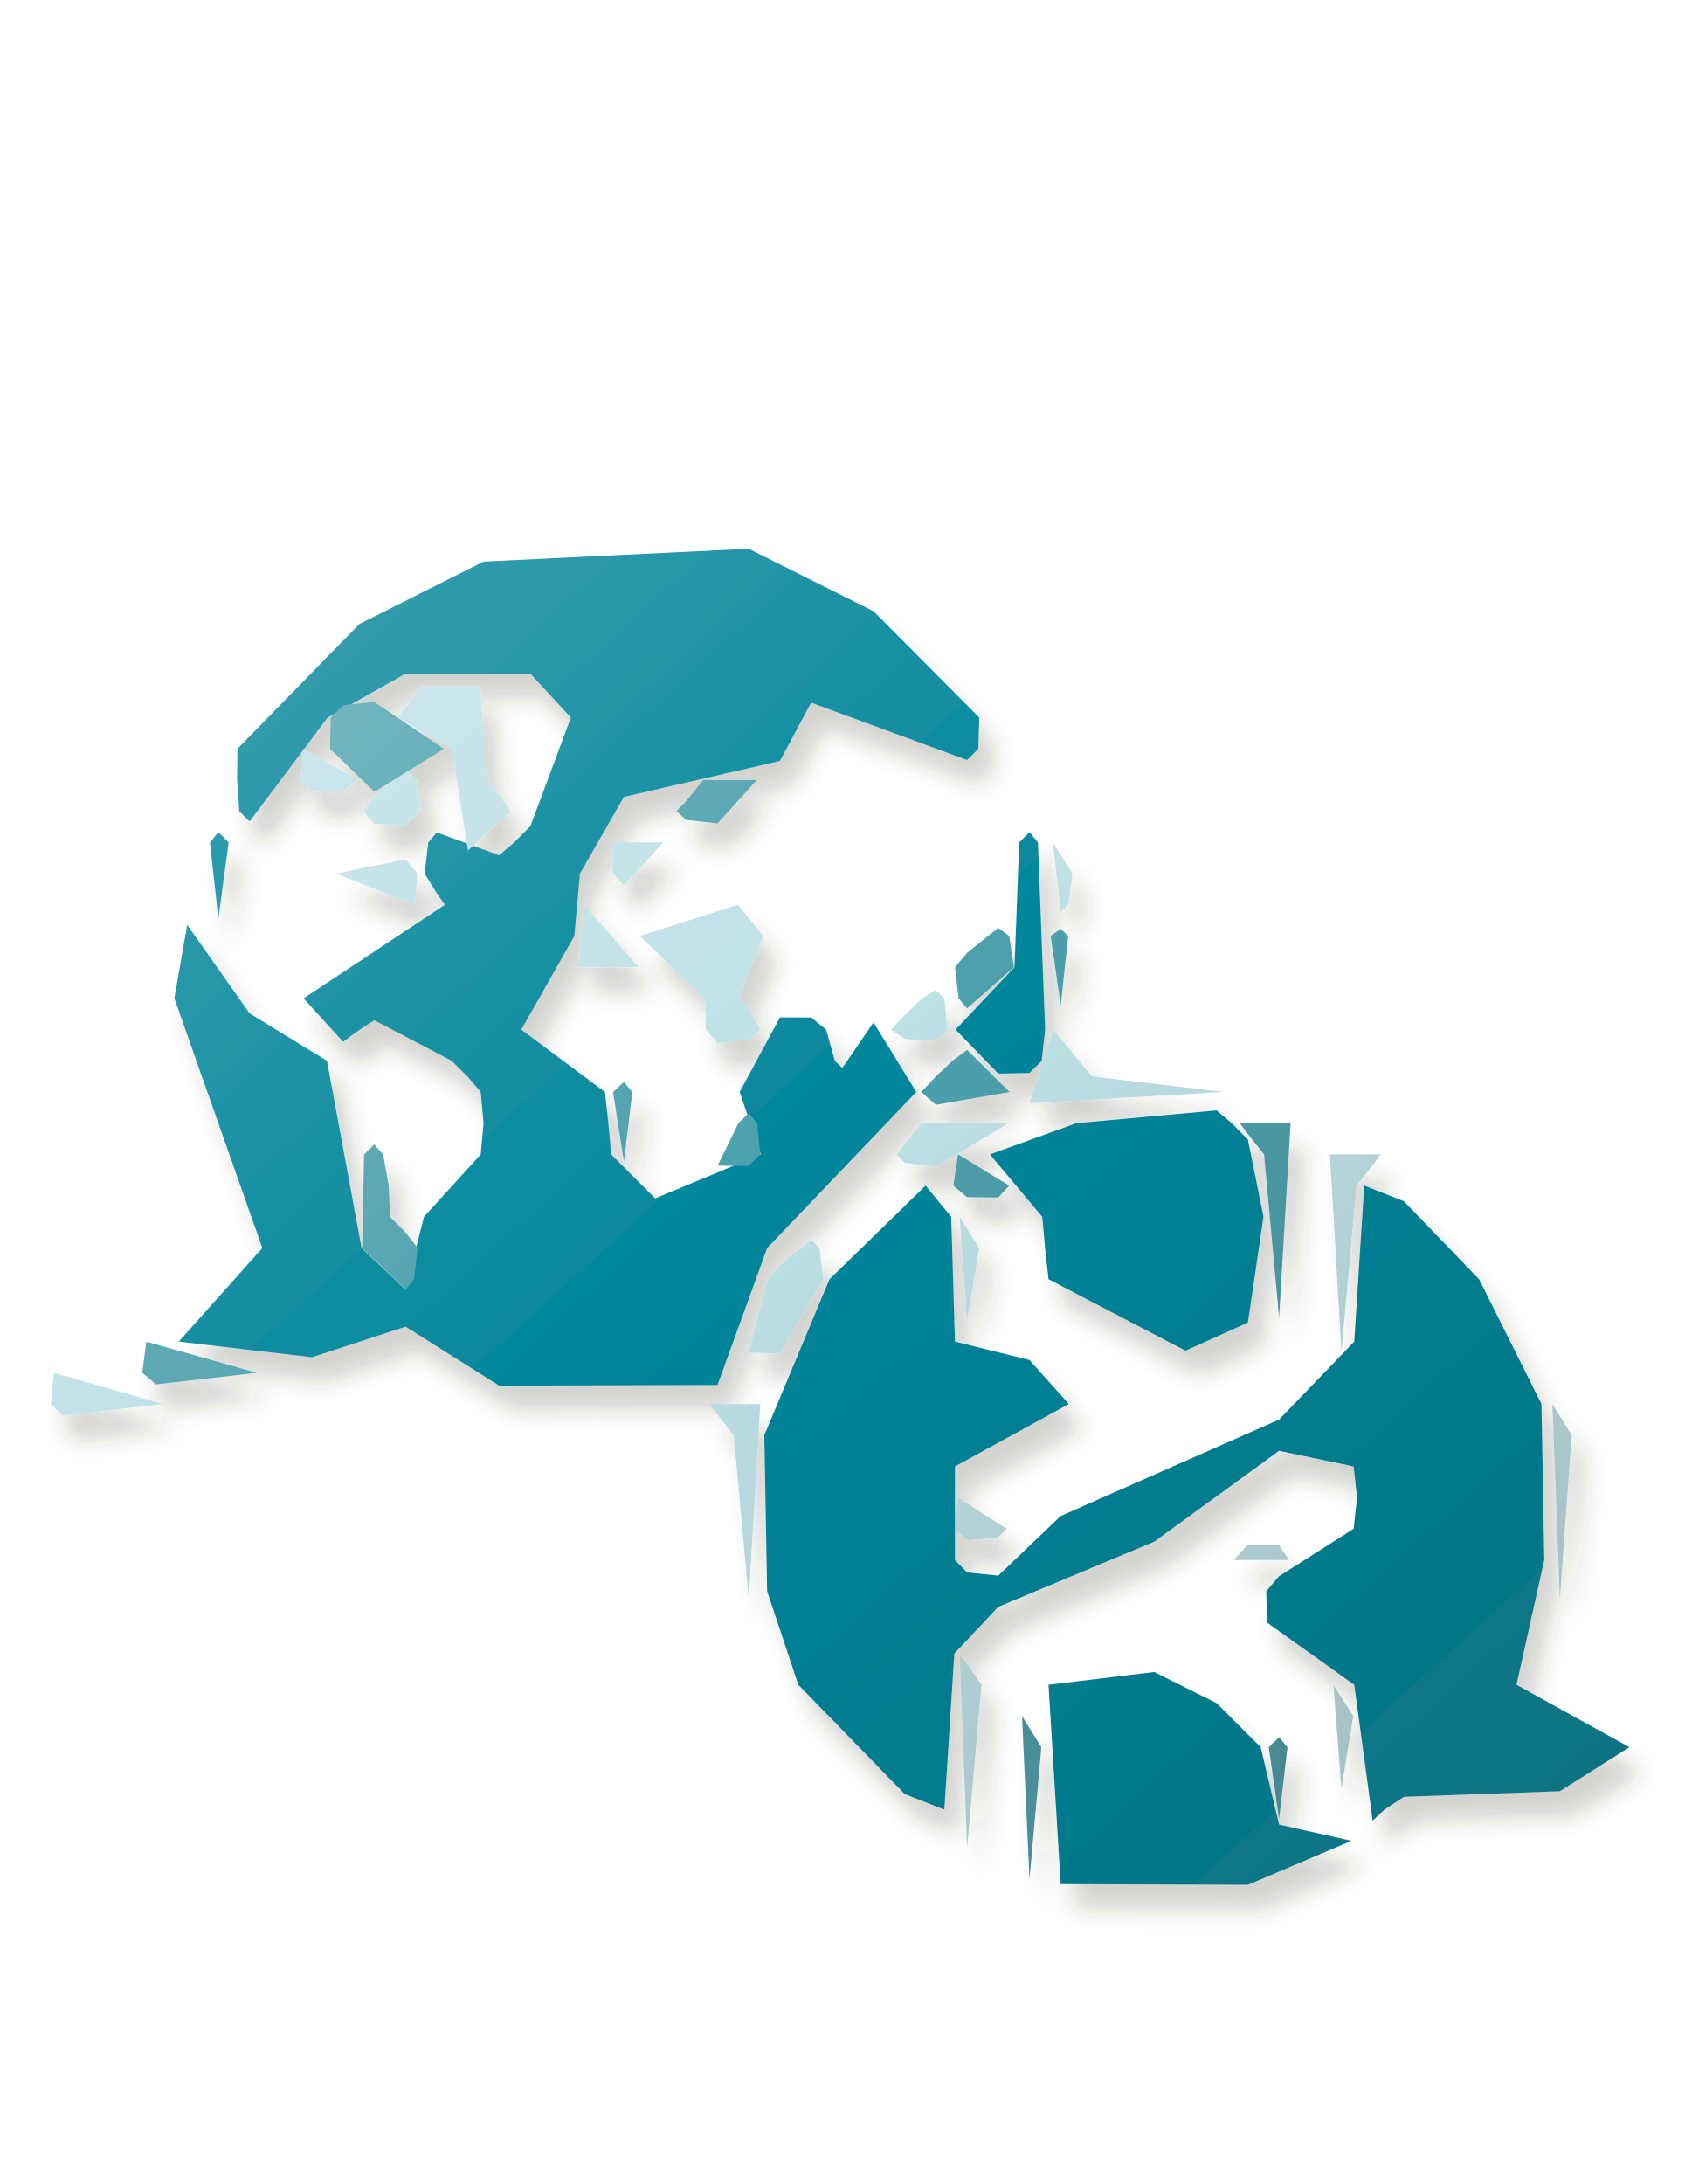
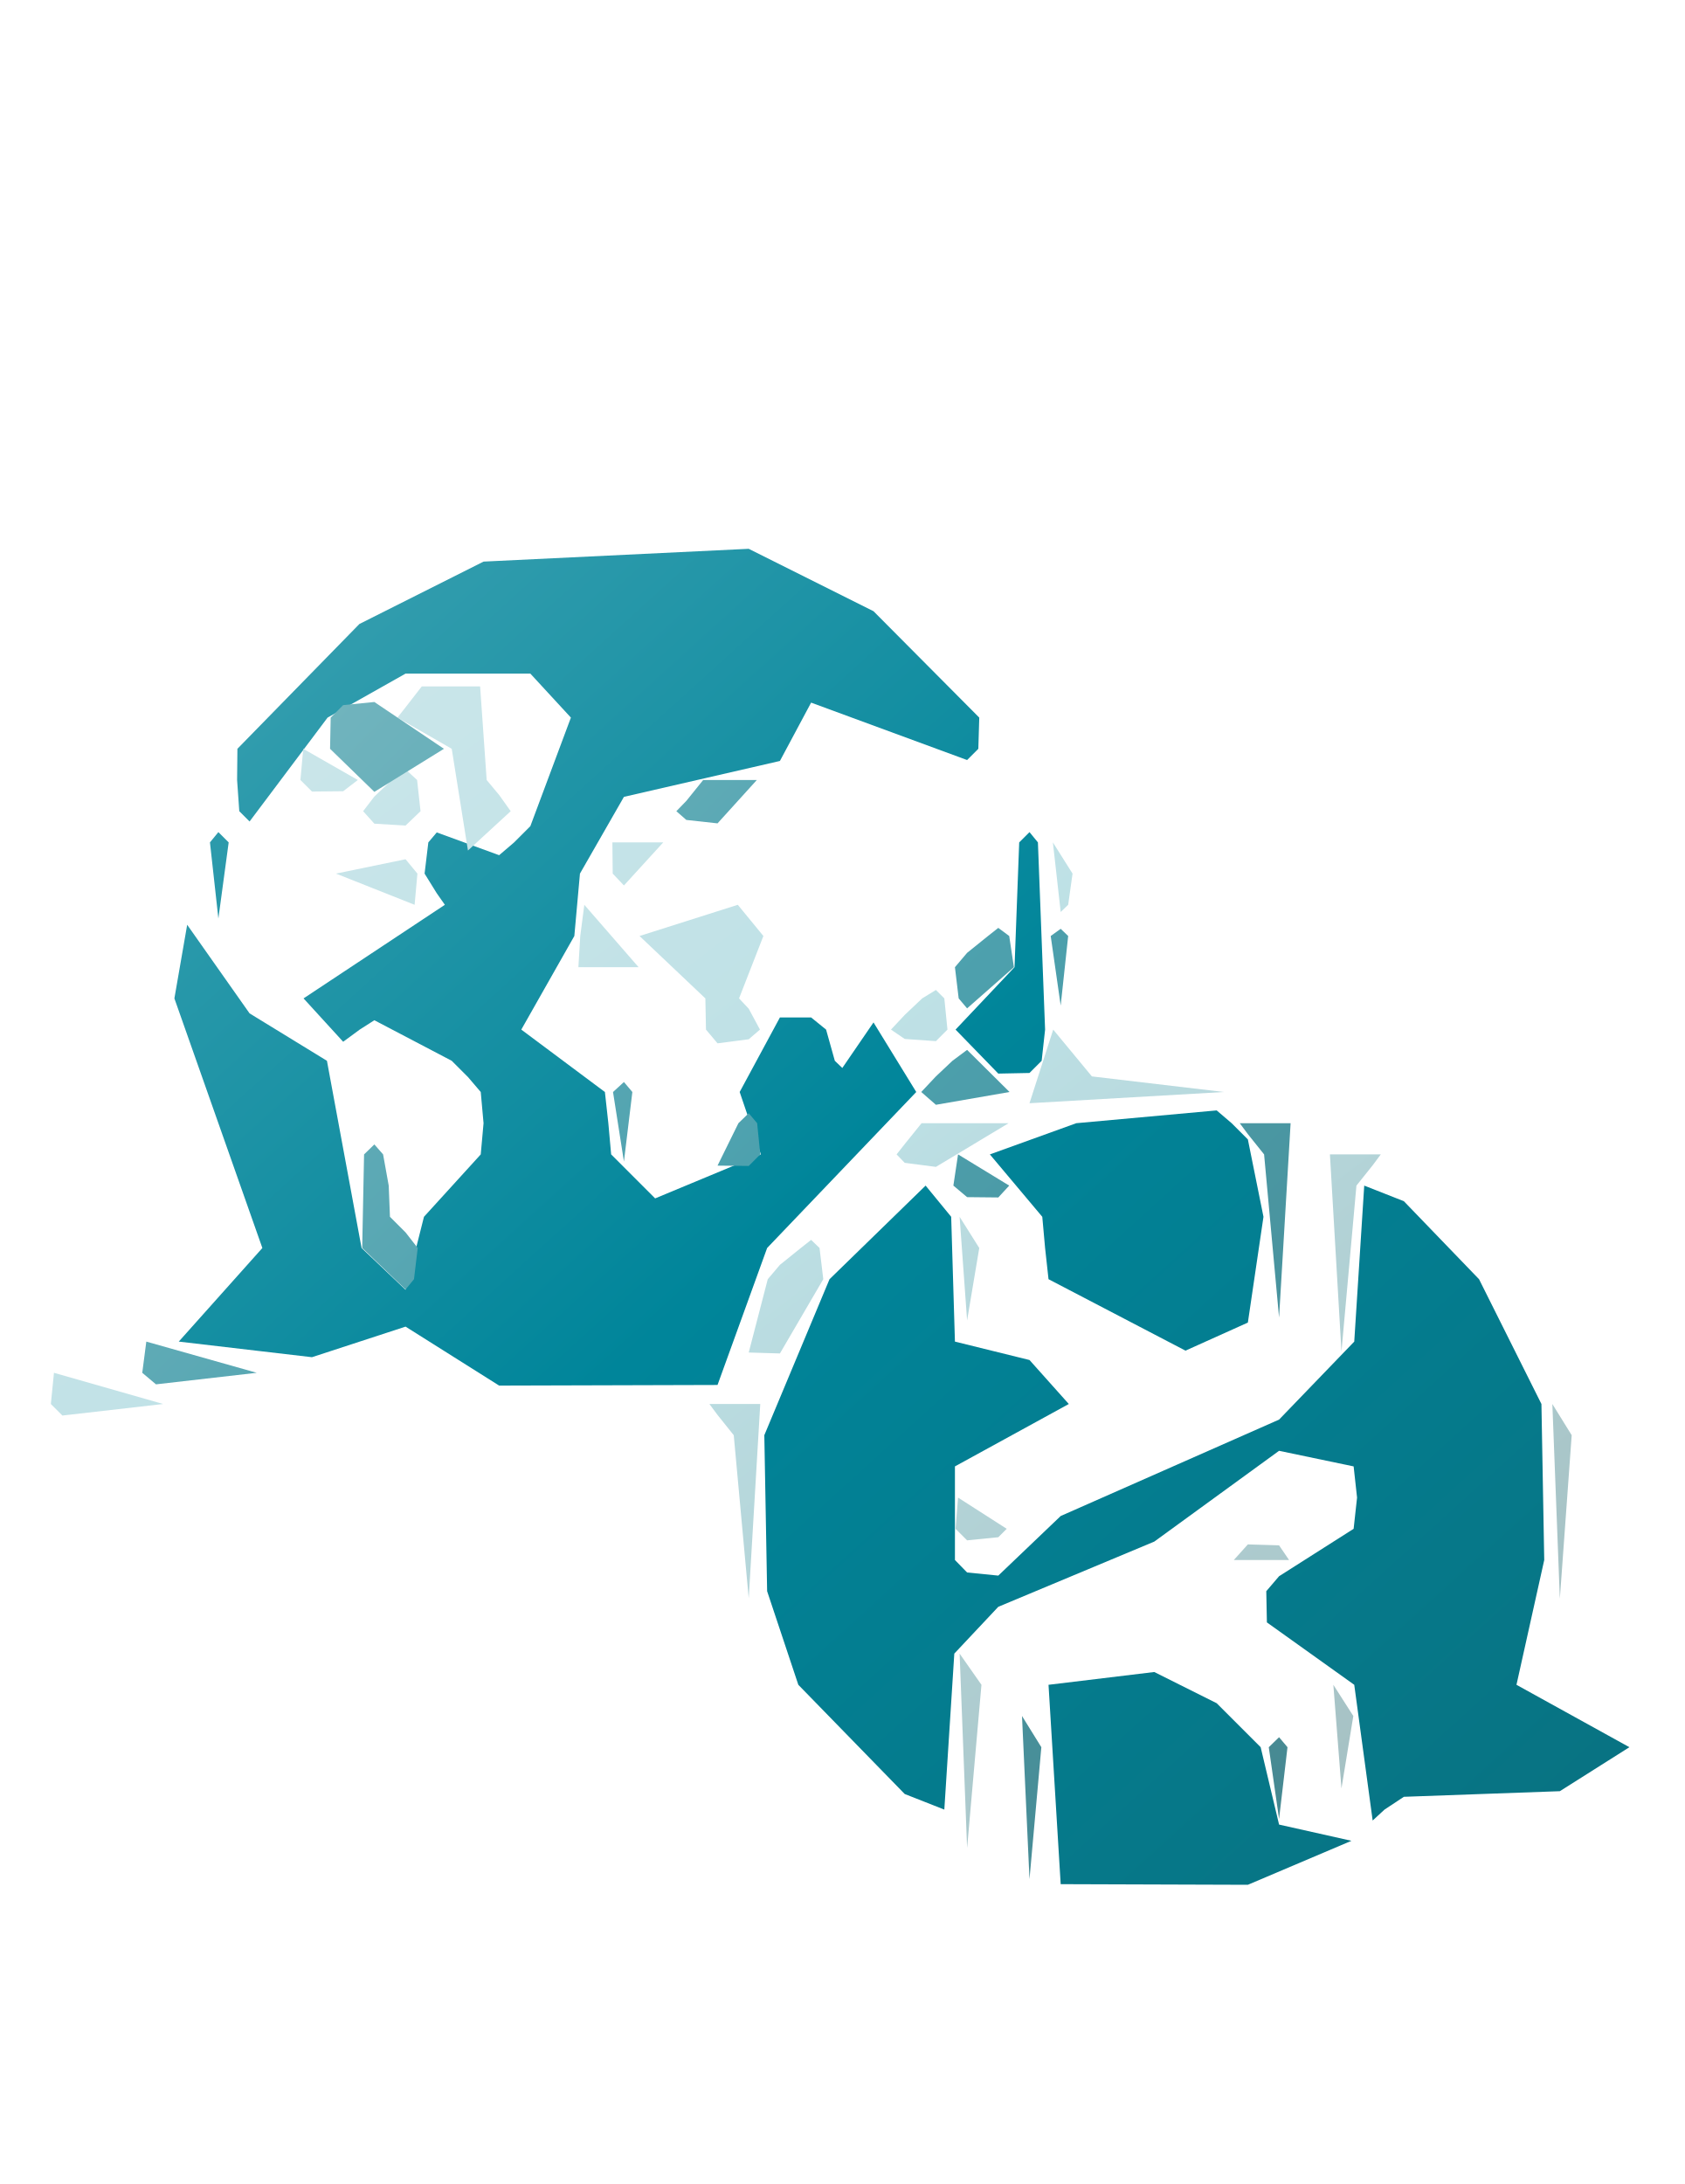
<svg xmlns="http://www.w3.org/2000/svg" viewBox="0 0 54 70" role="img" aria-label="Emblema YTLC" shape-rendering="geometricPrecision">
  <defs>
    <linearGradient id="ytlc-tone-0" x1="0" y1="0" x2="1" y2="1">
      <stop offset="0%" stop-color="#3DA2B2" />
      <stop offset="46%" stop-color="#00859A" />
      <stop offset="100%" stop-color="#097180" />
    </linearGradient>
    <linearGradient id="ytlc-tone-1" x1="0" y1="0" x2="1" y2="1">
      <stop offset="0%" stop-color="#CDE7EB" />
      <stop offset="46%" stop-color="#BDE0E5" />
      <stop offset="100%" stop-color="#A0BABC" />
    </linearGradient>
    <linearGradient id="ytlc-tone-2" x1="0" y1="0" x2="1" y2="1">
      <stop offset="0%" stop-color="#78B8C1" />
      <stop offset="46%" stop-color="#4DA1AE" />
      <stop offset="100%" stop-color="#468790" />
    </linearGradient>
-     <filter id="depth" x="-20%" y="-20%" width="150%" height="160%">
-       <feDropShadow dx="0.45" dy="0.8" stdDeviation="0.35" flood-color="#3B3028" flood-opacity="0.22" />
-     </filter>
  </defs>
-   <g filter="url(#depth)">
+   <g>
    <path fill="url(#ytlc-tone-0)" fill-rule="evenodd" d="M15.50 18.00 L24.00 17.59 L28.00 19.59 L31.39 23.00 L31.36 24.00 L31.00 24.36 L26.00 22.52 L25.00 24.39 L20.00 25.54 L18.59 28.00 L18.50 29.00 L18.41 30.00 L16.71 33.00 L19.39 35.00 L19.50 36.00 L19.59 37.00 L21.00 38.41 L24.39 37.00 L23.71 35.00 L25.00 32.61 L26.00 32.61 L26.48 33.00 L26.76 34.00 L27.00 34.23 L28.00 32.77 L29.37 35.00 L24.59 40.00 L23.00 44.39 L16.00 44.41 L13.00 42.52 L10.00 43.50 L5.73 43.00 L8.41 40.00 L5.59 32.00 L6.00 29.64 L8.00 32.48 L10.48 34.00 L11.59 40.00 L13.00 41.34 L13.59 39.00 L15.41 37.00 L15.50 36.00 L15.41 35.00 L15.00 34.52 L14.48 34.00 L12.00 32.70 L11.53 33.00 L11.00 33.39 L9.73 32.00 L14.26 29.00 L14.00 28.63 L13.61 28.00 L13.73 27.00 L14.00 26.68 L16.00 27.41 L16.48 27.00 L17.00 26.48 L18.30 23.00 L17.00 21.59 L13.00 21.59 L10.50 23.00 L8.00 26.33 L7.67 26.00 L7.60 25.00 L7.61 24.00 L11.52 20.00 L15.50 18.00 Z M6.73 27.00 L7.00 26.67 L7.33 27.00 L7.00 29.44 L6.73 27.00 Z M32.67 27.00 L33.00 26.67 L33.27 27.00 L33.50 33.00 L33.39 34.00 L33.00 34.39 L32.00 34.41 L30.63 33.00 L32.52 31.00 L32.67 27.00 Z M34.50 36.00 L39.00 35.59 L39.48 36.00 L40.00 36.52 L40.50 39.00 L40.00 42.39 L38.00 43.29 L33.61 41.00 L33.50 40.00 L33.41 39.00 L31.73 37.00 L34.50 36.00 Z M29.67 38.00 L30.49 39.00 L30.61 43.00 L33.00 43.59 L34.26 45.00 L30.61 47.00 L30.61 50.00 L31.00 50.40 L32.00 50.50 L34.00 48.59 L41.00 45.50 L43.41 43.00 L43.73 38.00 L45.00 38.50 L47.41 41.00 L49.41 45.00 L49.50 50.00 L48.61 54.00 L52.23 56.00 L50.00 57.41 L45.00 57.59 L44.38 58.00 L44.00 58.35 L43.41 54.00 L40.61 52.00 L40.59 51.00 L41.00 50.52 L43.39 49.00 L43.50 48.00 L43.39 47.00 L41.00 46.50 L37.00 49.41 L32.00 51.50 L30.59 53.00 L30.27 58.00 L29.00 57.50 L25.59 54.00 L24.59 51.00 L24.50 46.00 L26.59 41.00 L29.67 38.00 Z M33.61 54.00 L37.00 53.59 L39.00 54.59 L40.41 56.00 L41.00 58.48 L43.32 59.00 L40.00 60.41 L34.00 60.39 L33.61 54.00 Z" />
    <path fill="url(#ytlc-tone-1)" fill-rule="evenodd" d="M13.52 22.00 L15.39 22.00 L15.60 25.00 L16.00 25.48 L16.37 26.00 L15.00 27.26 L14.48 24.00 L12.74 23.00 L13.00 22.67 L13.52 22.00 Z M9.72 24.00 L11.47 25.00 L11.00 25.36 L10.00 25.37 L9.63 25.00 L9.72 24.00 Z M12.56 25.00 L13.00 24.66 L13.37 25.00 L13.48 26.00 L13.00 26.46 L12.00 26.40 L11.64 26.00 L12.00 25.53 L12.56 25.00 Z M19.63 27.00 L21.26 27.00 L20.00 28.38 L19.64 28.00 L19.63 27.00 Z M33.75 27.00 L34.38 28.00 L34.24 29.00 L34.00 29.23 L33.75 27.00 Z M10.77 28.00 L13.00 27.54 L13.38 28.00 L13.29 29.00 L10.77 28.00 Z M18.73 29.00 L20.47 31.00 L18.54 31.00 L18.60 30.00 L18.73 29.00 Z M23.65 29.00 L24.47 30.00 L23.69 32.00 L24.00 32.33 L24.36 33.00 L24.00 33.31 L23.00 33.44 L22.63 33.00 L22.61 32.00 L20.50 30.00 L23.65 29.00 Z M29.56 32.00 L30.00 31.73 L30.27 32.00 L30.37 33.00 L30.00 33.37 L29.00 33.30 L28.56 33.00 L29.00 32.53 L29.56 32.00 Z M33.76 33.00 L35.00 34.50 L39.23 35.00 L33.00 35.36 L33.76 33.00 Z M29.54 36.00 L32.33 36.00 L30.00 37.40 L29.00 37.27 L28.74 37.00 L29.00 36.67 L29.54 36.00 Z M42.63 37.00 L44.26 37.00 L44.00 37.35 L43.48 38.00 L43.00 43.32 L42.63 37.00 Z M30.76 39.00 L31.39 40.00 L31.00 42.32 L30.76 39.00 Z M25.67 40.00 L26.00 39.74 L26.27 40.00 L26.39 41.00 L25.00 43.38 L24.00 43.35 L24.61 41.00 L25.00 40.54 L25.67 40.00 Z M1.73 44.00 L5.23 45.00 L2.00 45.37 L1.63 45.00 L1.73 44.00 Z M22.74 45.00 L24.37 45.00 L24.00 51.23 L23.52 46.00 L23.00 45.35 L22.74 45.00 Z M49.76 45.00 L50.38 46.00 L50.00 51.24 L49.76 45.00 Z M30.71 48.00 L32.27 49.00 L32.00 49.27 L31.00 49.37 L30.63 49.00 L30.71 48.00 Z M39.55 50.00 L40.00 49.50 L41.00 49.53 L41.32 50.00 L39.55 50.00 Z M30.76 53.00 L31.46 54.00 L31.00 59.23 L30.76 53.00 Z M42.74 54.00 L43.38 55.00 L43.00 57.32 L42.74 54.00 Z" />
    <path fill="url(#ytlc-tone-2)" fill-rule="evenodd" d="M10.60 23.00 L11.00 22.60 L12.00 22.50 L14.23 24.00 L12.00 25.38 L10.58 24.00 L10.60 23.00 Z M22.54 25.00 L24.26 25.00 L23.00 26.39 L22.00 26.28 L21.68 26.00 L22.00 25.67 L22.54 25.00 Z M31.67 30.00 L32.00 29.74 L32.35 30.00 L32.50 31.00 L31.00 32.32 L30.73 32.00 L30.61 31.00 L31.00 30.54 L31.67 30.00 Z M33.68 30.00 L34.00 29.77 L34.24 30.00 L34.00 32.23 L33.68 30.00 Z M30.53 34.00 L31.00 33.65 L32.36 35.00 L30.00 35.41 L29.53 35.00 L30.00 34.50 L30.53 34.00 Z M19.65 35.00 L20.00 34.68 L20.27 35.00 L20.00 37.23 L19.65 35.00 Z M23.67 36.00 L24.00 35.68 L24.27 36.00 L24.37 37.00 L24.00 37.37 L23.00 37.36 L23.67 36.00 Z M39.74 36.00 L41.37 36.00 L41.00 42.23 L40.52 37.00 L40.00 36.35 L39.74 36.00 Z M11.67 37.00 L12.00 36.68 L12.28 37.00 L12.46 38.00 L12.50 39.00 L13.00 39.50 L13.39 40.00 L13.27 41.00 L13.00 41.33 L11.61 40.00 L11.67 37.00 Z M30.71 37.00 L32.35 38.00 L32.00 38.38 L31.00 38.37 L30.56 38.00 L30.71 37.00 Z M4.69 43.00 L8.23 44.00 L5.00 44.37 L4.56 44.00 L4.69 43.00 Z M32.76 55.00 L33.38 56.00 L33.00 60.23 L32.76 55.00 Z M40.67 56.00 L41.00 55.68 L41.27 56.00 L41.00 58.30 L40.67 56.00 Z" />
  </g>
</svg>
